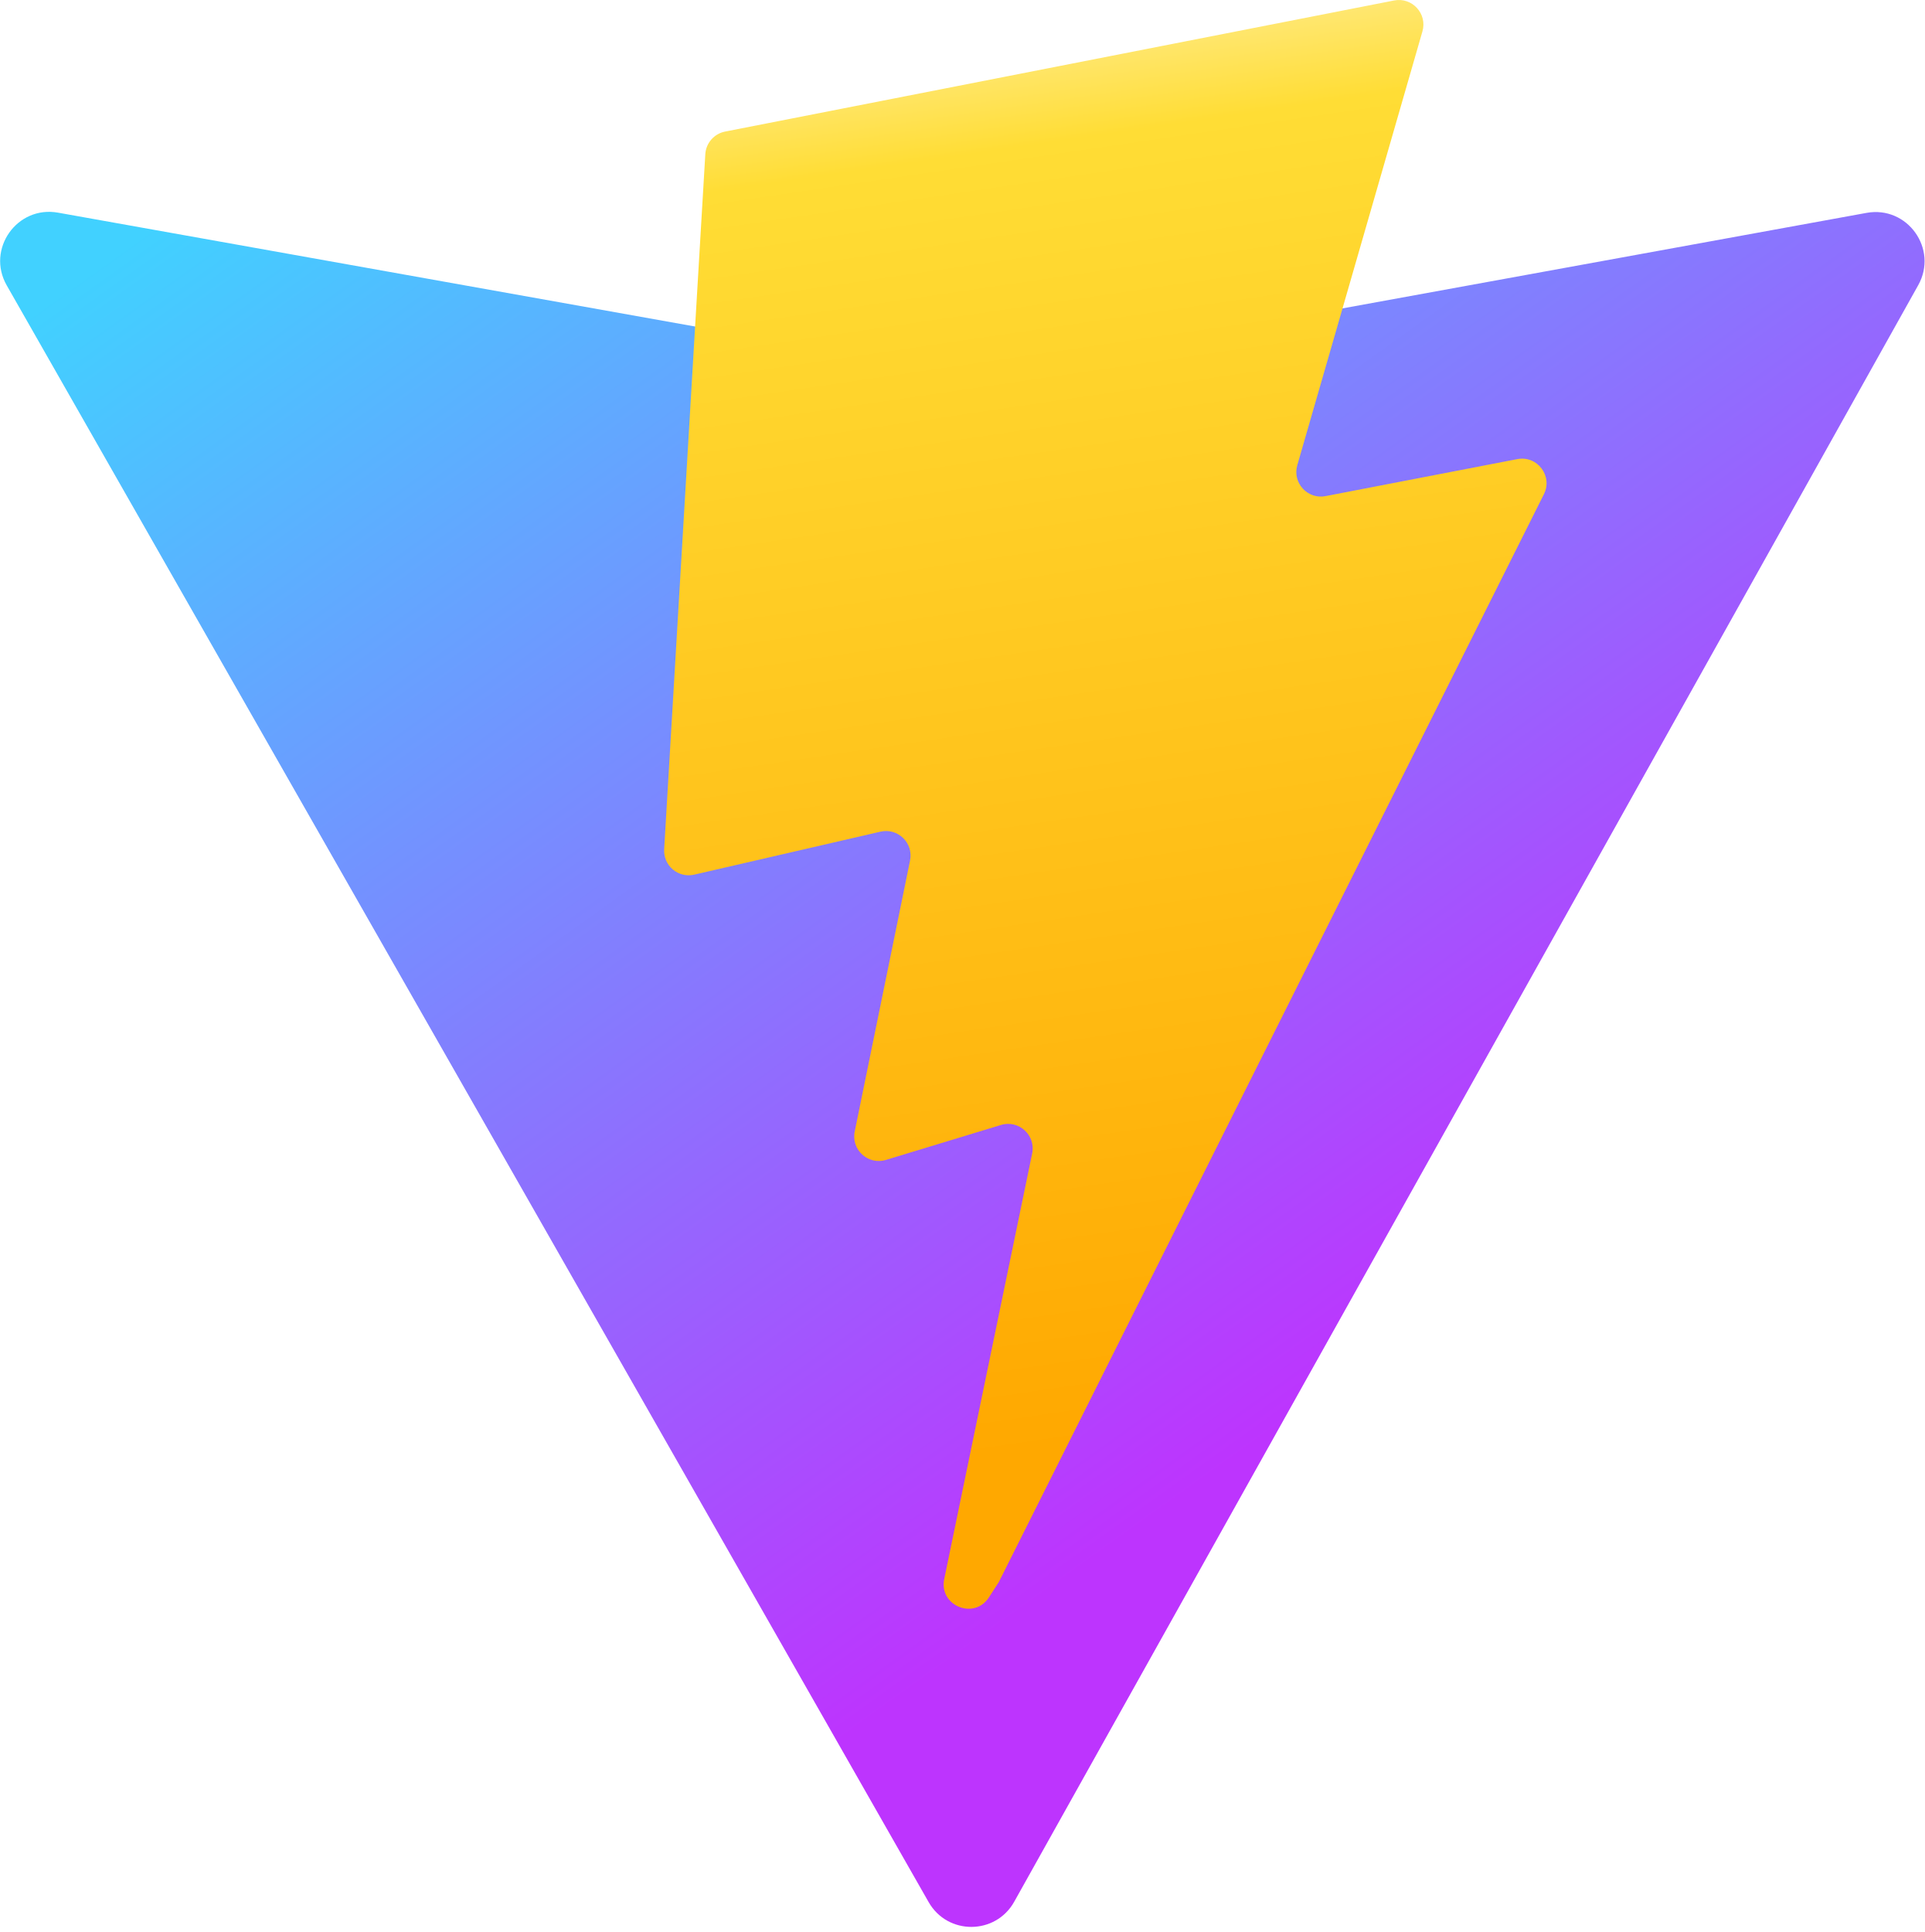
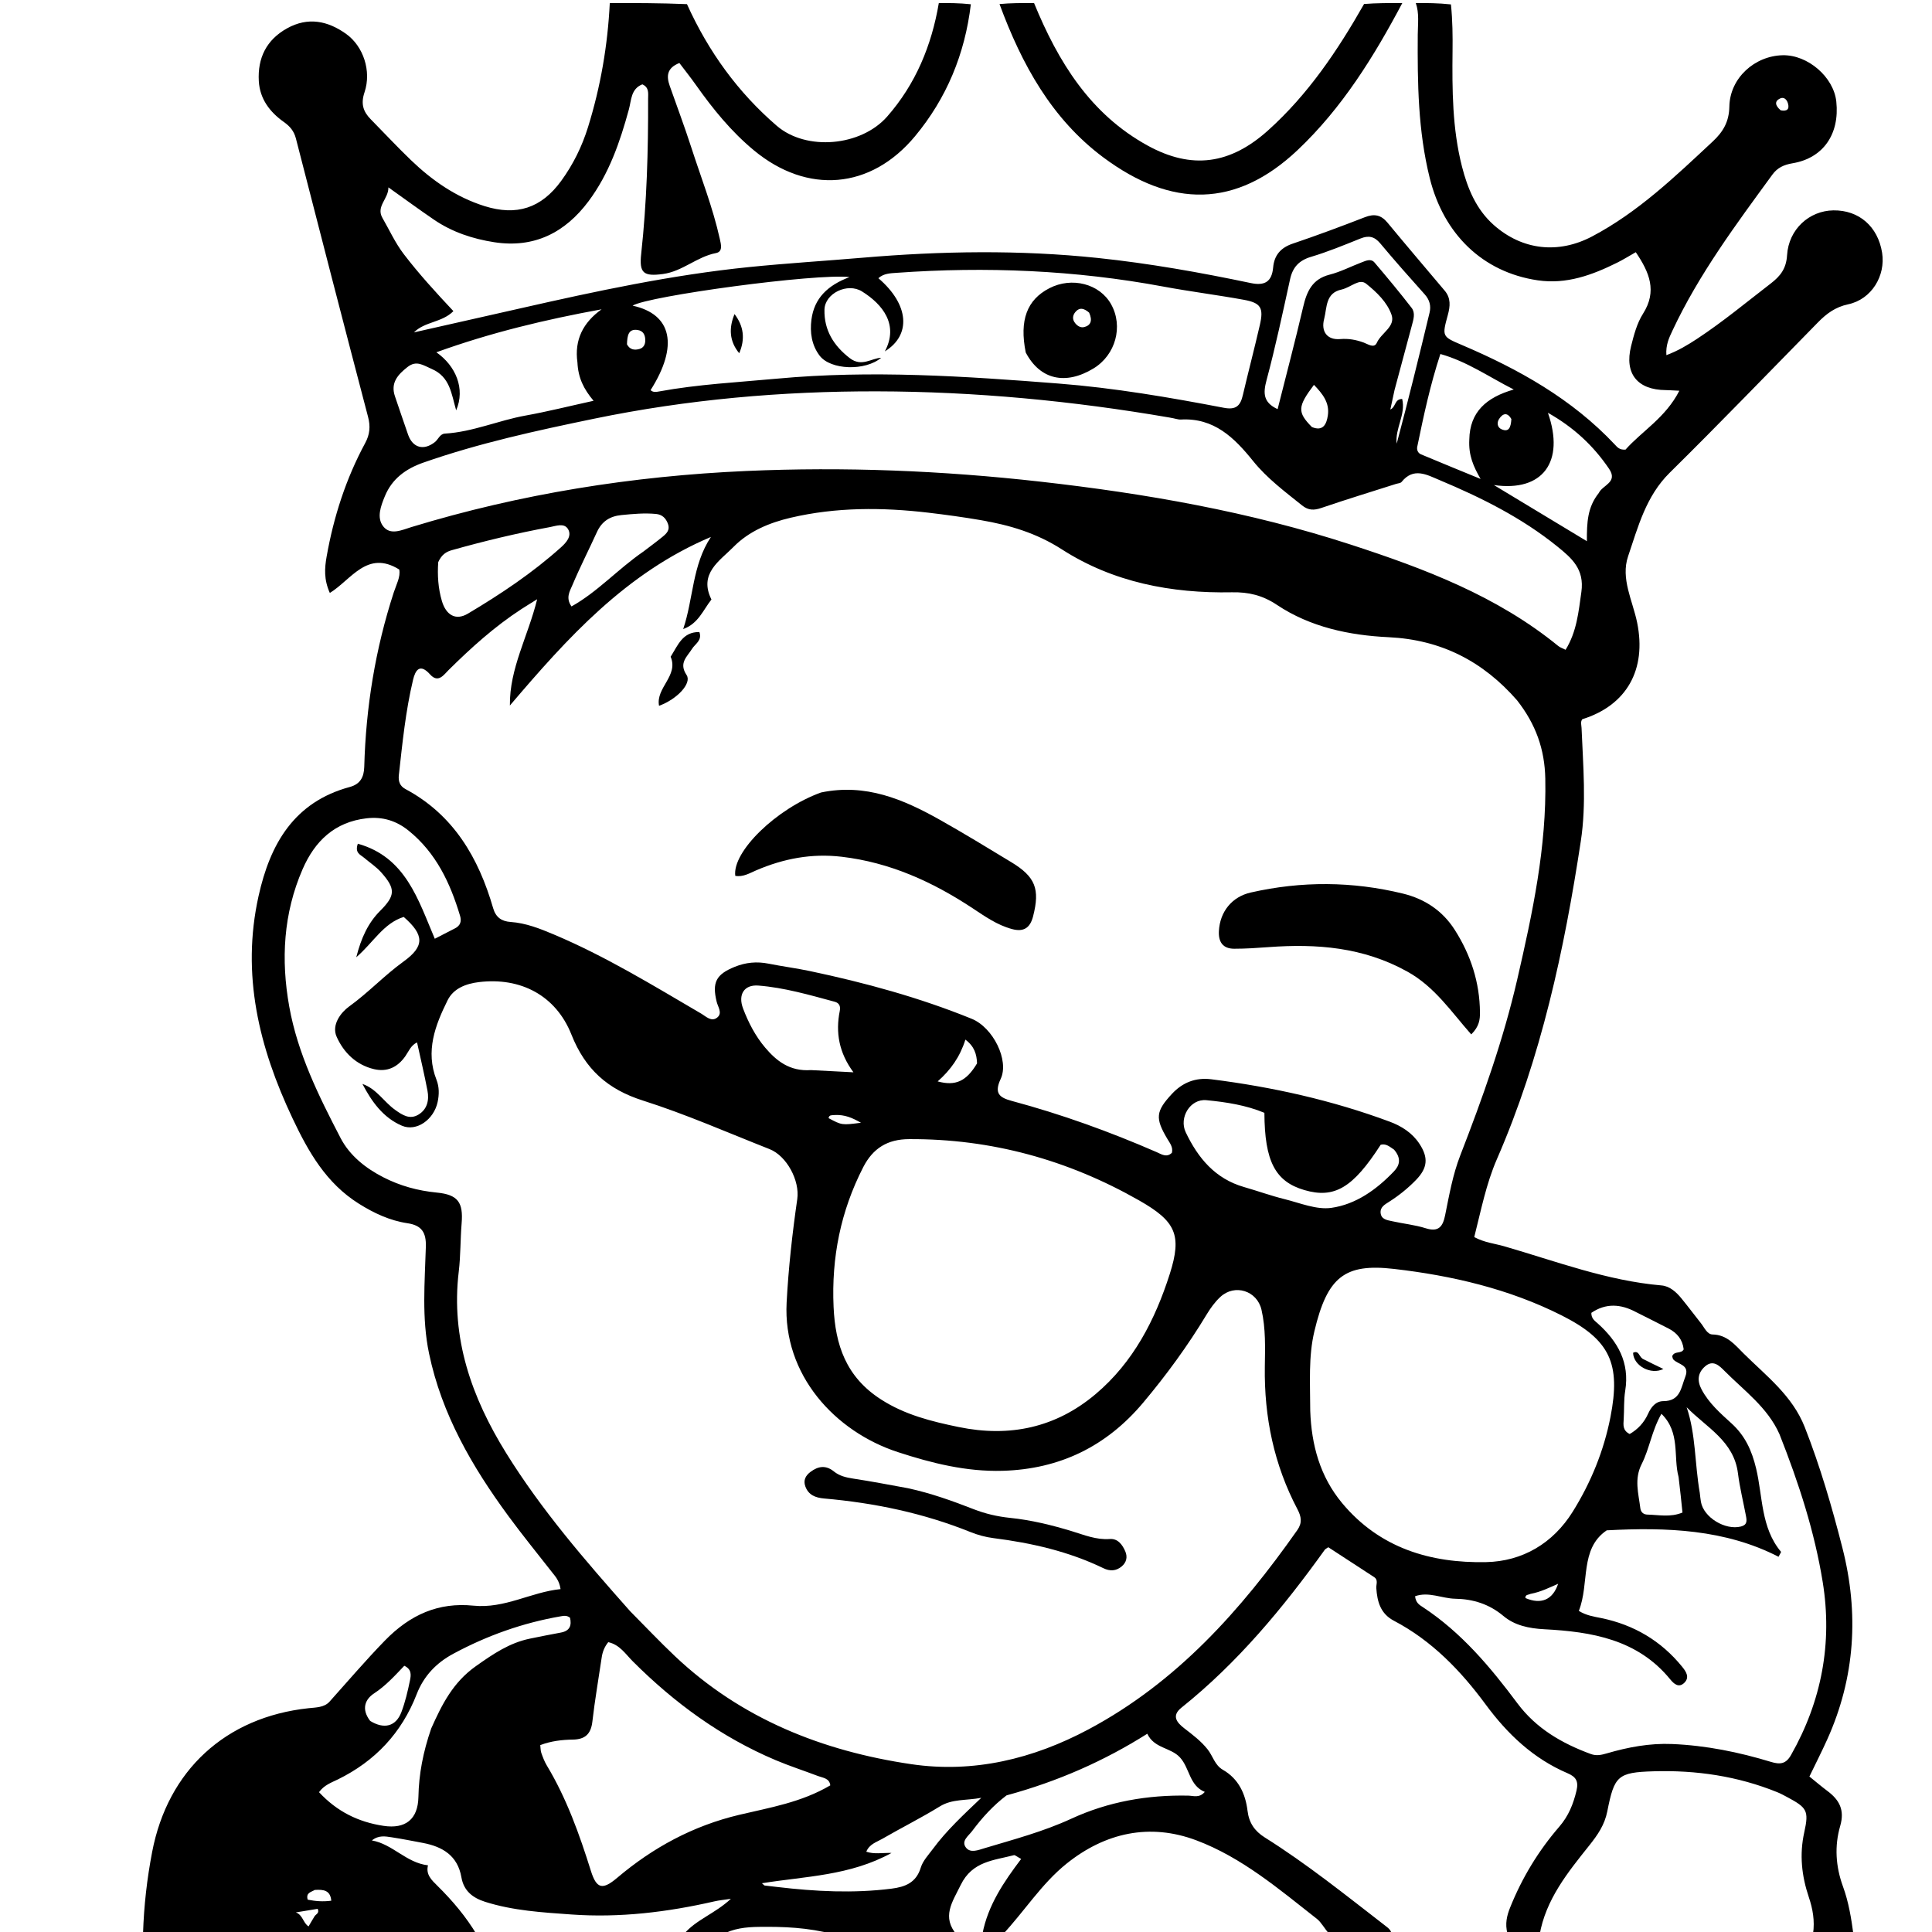
- <svg xmlns="http://www.w3.org/2000/svg" aria-hidden="true" role="img" class="iconify iconify--logos" width="31.88" height="32" preserveAspectRatio="xMidYMid meet" viewBox="0 0 256 257">
-   <defs>
-     <linearGradient id="IconifyId1813088fe1fbc01fb466" x1="-.828%" x2="57.636%" y1="7.652%" y2="78.411%">
-       <stop offset="0%" stop-color="#41D1FF" />
-       <stop offset="100%" stop-color="#BD34FE" />
-     </linearGradient>
-     <linearGradient id="IconifyId1813088fe1fbc01fb467" x1="43.376%" x2="50.316%" y1="2.242%" y2="89.03%">
-       <stop offset="0%" stop-color="#FFEA83" />
-       <stop offset="8.333%" stop-color="#FFDD35" />
-       <stop offset="100%" stop-color="#FFA800" />
-     </linearGradient>
-   </defs>
-   <path fill="url(#IconifyId1813088fe1fbc01fb466)" d="M255.153 37.938L134.897 252.976c-2.483 4.44-8.862 4.466-11.382.048L.875 37.958c-2.746-4.814 1.371-10.646 6.827-9.67l120.385 21.517a6.537 6.537 0 0 0 2.322-.004l117.867-21.483c5.438-.991 9.574 4.796 6.877 9.62Z" />
-   <path fill="url(#IconifyId1813088fe1fbc01fb467)" d="M185.432.063L96.44 17.501a3.268 3.268 0 0 0-2.634 3.014l-5.474 92.456a3.268 3.268 0 0 0 3.997 3.378l24.777-5.718c2.318-.535 4.413 1.507 3.936 3.838l-7.361 36.047c-.495 2.426 1.782 4.5 4.151 3.78l15.304-4.649c2.372-.72 4.652 1.36 4.15 3.788l-11.698 56.621c-.732 3.542 3.979 5.473 5.943 2.437l1.313-2.028l72.516-144.72c1.215-2.423-.88-5.186-3.54-4.672l-25.505 4.922c-2.396.462-4.435-1.77-3.759-4.114l16.646-57.705c.677-2.35-1.37-4.583-3.769-4.113Z" />
+ <svg xmlns="http://www.w3.org/2000/svg" version="1.1" id="Layer_1" x="0px" y="0px" width="100%" viewBox="0 0 640 640" enable-background="new 0 0 640 640" xml:space="preserve">
+   <path fill="#000000" opacity="1" stroke="none" d=" M510,641   C506.639,641 503.277,641 499.38,640.575   C498.49,637.253 499.182,634.554 500.253,631.882   C504.191,622.056 509.621,613.107 516.522,605.127   C519.595,601.573 521.175,597.637 522.237,593.169   C522.988,590.01 521.999,588.573 519.281,587.411   C507.931,582.558 499.399,574.461 492.12,564.592   C483.872,553.41 474.283,543.463 461.75,536.892   C457.299,534.559 456.208,530.546 455.922,526.07   C455.841,524.801 456.639,523.379 455.181,522.425   C450.084,519.089 444.975,515.771 440.015,512.541   C439.383,512.987 439.036,513.122 438.854,513.376   C425.032,532.645 409.986,550.799 391.351,565.702   C387.914,568.45 389.97,570.717 392.328,572.539   C395.101,574.683 397.869,576.752 400.07,579.544   C401.801,581.74 402.41,584.728 405.085,586.264   C410.303,589.26 412.575,594.218 413.263,599.858   C413.752,603.878 415.648,606.591 418.959,608.67   C432.942,617.45 445.787,627.789 458.823,637.864   C459.882,638.683 460.989,639.458 461,641   C454.312,641 447.625,641 440.379,640.669   C438.638,638.751 437.73,636.814 436.228,635.636   C423.685,625.796 411.379,615.3 396.311,609.637   C380.835,603.82 366.073,607.109 353.292,617.375   C344.99,624.044 339.265,633.267 332,641   C329.958,641 327.917,641 325.446,640.624   C327.282,631.061 332.578,623.343 338.269,615.8   C336.73,614.967 336.232,614.458 335.891,614.547   C329.201,616.3 322.107,616.532 318.259,624.397   C315.444,630.149 311.841,634.993 317,641   C303.646,641 290.292,641 276.18,640.752   C267.537,638.479 259.475,638.202 251.406,638.303   C247.132,638.356 242.851,638.8 239,641   C234.975,641 230.951,641 226.567,640.673   C230.604,635.901 236.815,633.946 242.119,629.001   C239.682,629.371 238.208,629.499 236.78,629.827   C221.129,633.417 205.313,635.351 189.245,634.195   C179.635,633.503 169.989,632.952 160.688,629.996   C156.539,628.678 153.623,626.349 152.847,621.884   C151.599,614.699 146.613,611.721 140.074,610.488   C136.644,609.841 133.218,609.159 129.769,608.632   C127.634,608.306 125.415,607.873 123.189,609.671   C130.103,610.885 134.545,617.071 141.781,617.91   C140.99,620.978 142.995,622.815 144.911,624.706   C149.904,629.631 154.404,634.953 158,641   C121.312,641 84.625,641 47.381,640.571   C47.674,631.212 48.711,622.308 50.4,613.49   C55.58,586.441 74.733,568.832 102.157,565.871   C104.619,565.605 107.401,565.661 109.164,563.696   C115.222,556.944 121.084,550.065 127.434,543.526   C135.891,534.818 145.282,530.733 156.813,531.894   C167.246,532.944 175.851,527.413 185.694,526.41   C185.261,523.511 183.948,522.209 182.833,520.781   C178.014,514.615 173.068,508.541 168.436,502.236   C156.421,485.878 146.345,468.565 142.127,448.358   C139.674,436.611 140.718,424.79 141.068,412.996   C141.208,408.295 139.717,405.917 134.969,405.21   C129.139,404.341 123.872,401.872 118.868,398.732   C108.061,391.948 102.182,381.627 96.882,370.41   C85.776,346.906 79.888,322.827 85.645,296.857   C89.474,279.586 97.378,265.698 115.879,260.695   C119.329,259.763 120.572,257.432 120.663,254.028   C121.194,234.3 124.326,215.015 130.449,196.215   C131.291,193.63 132.746,191.022 132.255,188.661   C121.62,182.053 116.411,192.019 109.263,196.426   C107.244,191.925 107.533,188.156 108.199,184.383   C110.529,171.179 114.604,158.557 120.99,146.735   C122.495,143.949 122.76,141.285 121.933,138.135   C113.866,107.41 105.927,76.652 98.026,45.883   C97.397,43.43 96.054,41.842 94.054,40.429   C89.369,37.12 86.061,32.754 85.733,26.852   C85.31,19.249 88.23,13.217 95.062,9.406   C102.023,5.524 108.605,6.886 114.705,11.269   C120.354,15.329 123.117,23.525 120.754,30.563   C119.477,34.367 120.278,36.937 122.808,39.506   C127.249,44.016 131.563,48.656 136.126,53.038   C143.164,59.797 151.045,65.292 160.481,68.267   C171.109,71.618 179.305,68.985 185.903,59.924   C189.852,54.502 192.781,48.567 194.783,42.132   C198.956,28.721 201.31,15.012 202,1   C210.354,1 218.708,1 227.565,1.37   C234.761,17.272 244.548,30.658 257.285,41.647   C267.125,50.137 285.229,48.451 293.864,38.636   C303.33,27.875 308.613,15.06 311,1   C314.361,1 317.723,1 321.607,1.408   C319.64,17.938 313.547,32.577 303.123,45.119   C288.439,62.787 267.415,64.442 249.746,49.805   C242.233,43.582 236.164,36.109 230.568,28.194   C228.776,25.658 226.835,23.228 225.056,20.874   C220.859,22.52 220.735,25.257 221.855,28.442   C224.229,35.191 226.753,41.892 228.952,48.698   C232.223,58.823 236.144,68.749 238.453,79.173   C238.854,80.983 239.524,83.383 237.163,83.836   C230.844,85.049 226.092,89.901 219.607,90.769   C213.16,91.631 211.706,90.476 212.403,84.09   C214.265,67.024 214.751,49.89 214.693,32.737   C214.687,31.016 215.127,28.981 212.783,27.942   C208.977,29.437 209.157,33.193 208.331,36.221   C205.379,47.044 201.751,57.573 194.963,66.665   C187.183,77.086 176.938,82.281 163.741,80.24   C156.608,79.138 149.798,76.887 143.77,72.778   C138.749,69.356 133.85,65.756 128.663,62.069   C128.749,65.858 124.463,68.336 126.691,72.197   C129.011,76.217 130.909,80.452 133.77,84.195   C138.788,90.758 144.362,96.844 150.197,103.068   C146.361,106.912 140.812,106.443 137.116,110.109   C149.219,107.376 160.871,104.759 172.516,102.113   C197.492,96.438 222.511,91.073 248.056,88.48   C260.638,87.202 273.25,86.438 285.84,85.364   C311.791,83.151 337.745,82.733 363.638,85.452   C380.667,87.24 397.563,90.242 414.334,93.766   C419,94.746 421.317,93.316 421.749,88.577   C422.118,84.529 424.255,82.05 428.24,80.704   C436.28,77.988 444.24,75.019 452.152,71.946   C455.244,70.745 457.489,71.174 459.616,73.745   C465.878,81.315 472.252,88.791 478.586,96.302   C480.658,98.758 480.4,101.454 479.616,104.322   C477.66,111.476 477.71,111.484 484.243,114.268   C503.083,122.296 520.735,132.146 534.951,147.285   C535.718,148.101 536.477,149.109 538.479,148.934   C543.868,142.858 551.759,138.361 556.304,129.439   C553.765,129.316 552.79,129.235 551.815,129.228   C542.416,129.161 538.036,123.763 540.321,114.654   C541.246,110.966 542.264,107.075 544.266,103.928   C549.043,96.42 546.371,90.191 541.873,83.544   C539.756,84.743 537.806,85.967 535.755,86.987   C527.455,91.116 518.91,94.264 509.382,92.857   C491.085,90.155 478.224,77.504 473.626,59.017   C469.715,43.291 469.545,27.4 469.651,11.409   C469.675,7.938 470.193,4.407 469,1   C472.693,1 476.386,1 480.642,1.459   C481.198,6.917 481.228,11.916 481.174,16.914   C481.037,29.745 481.086,42.554 484.284,55.115   C486.165,62.504 489.042,69.419 494.862,74.564   C504.278,82.888 516.217,84.219 527.412,78.318   C542.637,70.293 554.907,58.488 567.344,46.89   C570.788,43.678 572.778,40.367 572.872,35.292   C573.047,25.883 581.225,18.502 590.537,18.3   C598.87,18.119 607.443,25.533 608.302,33.661   C609.44,44.434 603.968,52.378 593.819,54.084   C590.953,54.565 588.798,55.55 587.136,57.826   C575.054,74.38 562.791,90.816 554.032,109.5   C552.91,111.893 551.763,114.257 552.01,117.651   C555.853,116.216 559.06,114.292 562.215,112.213   C570.719,106.611 578.539,100.108 586.591,93.906   C589.753,91.471 591.716,89.012 591.987,84.56   C592.515,75.91 599.371,69.793 607.339,69.687   C615.806,69.574 622.093,75.043 623.471,83.722   C624.682,91.341 619.989,99.149 612.245,100.8   C607.964,101.713 605.059,103.904 602.246,106.766   C585.896,123.408 569.717,140.221 553.111,156.602   C545.226,164.38 542.628,174.547 539.32,184.3   C536.821,191.669 540.838,198.975 542.322,206.234   C545.508,221.817 538.889,233.651 524.147,238.257   C523.481,239.173 523.869,240.16 523.91,241.143   C524.427,253.633 525.544,266.278 523.672,278.583   C518.183,314.662 510.564,350.26 495.872,383.973   C492.291,392.191 490.591,401.038 488.362,409.8   C491.77,411.638 495.128,411.932 498.289,412.846   C515.497,417.822 532.331,424.259 550.407,425.816   C553.112,426.048 555.256,427.983 556.979,430.089   C559.195,432.795 561.29,435.6 563.463,438.342   C564.592,439.765 565.512,442.03 567.298,442.061   C572.127,442.144 574.774,445.56 577.626,448.386   C585.146,455.835 593.753,462.329 597.852,472.769   C602.977,485.819 606.874,499.231 610.326,512.768   C615.848,534.414 614.554,555.643 605.317,576.171   C603.485,580.242 601.452,584.222 599.39,588.498   C601.474,590.178 603.36,591.795 605.345,593.278   C609.302,596.234 611.134,599.564 609.591,604.871   C607.66,611.511 608.076,618.278 610.517,624.951   C612.399,630.095 613.281,635.553 614,641   C609.643,641 605.286,641 600.589,640.629   C601.223,636.219 600.485,632.302 599.204,628.492   C596.827,621.423 596.038,614.38 597.691,606.941   C599.296,599.718 598.542,598.799 591.907,595.242   C590.881,594.692 589.85,594.136 588.774,593.699   C575.627,588.356 561.842,586.344 547.786,586.763   C535.871,587.119 534.76,588.268 532.44,600.028   C531.552,604.526 529.224,607.876 526.495,611.296   C519.344,620.256 512.055,629.19 510,641  M293.121,116.395   C297.801,107.601 292.43,100.842 285.569,96.554   C280.721,93.524 273.233,97.183 273.114,102.591   C272.964,109.38 276.174,114.534 281.491,118.634   C285.438,121.678 288.69,118.645 291.9,118.517   C286.675,122.941 275.143,122.641 271.482,117.777   C268.864,114.298 268.25,110.13 268.801,105.87   C269.713,98.831 274.128,94.531 281.417,91.788   C270.296,90.502 214.582,98.066 209.558,101.253   C222.605,104.085 224.837,114.552 215.516,129.236   C216.344,130.047 217.403,129.843 218.319,129.675   C231.268,127.3 244.383,126.642 257.463,125.429   C288.627,122.539 319.653,124.623 350.657,127.054   C369.053,128.497 387.297,131.614 405.432,135.088   C409.48,135.863 410.888,134.393 411.701,130.922   C413.521,123.153 415.552,115.434 417.341,107.659   C418.652,101.967 417.691,100.339 412.005,99.303   C403.175,97.695 394.254,96.585 385.432,94.941   C356.133,89.48 326.631,88.26 296.954,90.381   C294.924,90.526 292.732,90.57 290.975,92.157   C301.214,100.928 301.897,110.988 293.121,116.395  M502.532,231.969   C491.259,219.076 477.433,211.913 459.978,211.08   C446.974,210.46 434.068,207.76 422.982,200.362   C418.227,197.188 413.594,196.097 408.085,196.205   C388.047,196.597 368.746,192.91 351.766,181.992   C343.302,176.55 334.427,173.939 324.883,172.303   C319.144,171.318 313.393,170.524 307.605,169.842   C292.274,168.036 277.023,167.976 261.949,171.498   C254.931,173.138 248.115,175.952 243.01,181.146   C238.422,185.812 231.365,189.973 235.674,198.591   C232.924,202.064 231.33,206.598 226.318,208.381   C229.736,198.278 229.261,187.265 235.503,177.873   C207.338,189.768 187.922,211.381 168.908,233.709   C168.759,221.368 174.9,210.867 177.942,198.503   C175.479,200.043 174.076,200.89 172.704,201.783   C163.863,207.537 156.088,214.552 148.612,221.95   C147.044,223.502 145.179,226.436 142.471,223.412   C139.069,219.613 137.59,222.004 136.826,225.206   C134.353,235.581 133.3,246.187 132.124,256.764   C131.91,258.688 132.365,260.347 134.305,261.385   C150.258,269.918 158.534,284.155 163.367,300.859   C164.26,303.949 166.234,305.209 169.129,305.411   C174.211,305.766 178.839,307.606 183.452,309.55   C200.546,316.755 216.312,326.428 232.263,335.761   C233.878,336.706 235.69,338.665 237.648,337.024   C239.369,335.581 237.822,333.547 237.414,331.885   C235.832,325.435 237.202,322.787 243.358,320.288   C247.043,318.793 250.713,318.449 254.596,319.225   C259.159,320.136 263.788,320.727 268.339,321.689   C286.596,325.546 304.569,330.447 321.872,337.481   C329.003,340.379 334.359,351.269 331.494,357.391   C329.215,362.26 331.154,363.616 335.215,364.707   C351.638,369.119 367.588,374.874 383.175,381.666   C384.714,382.337 386.461,383.601 388.213,381.866   C388.652,379.988 387.523,378.658 386.69,377.255   C382.623,370.402 382.848,368.151 388.214,362.366   C391.747,358.558 396.102,356.875 401.25,357.523   C421.448,360.063 441.217,364.459 460.327,371.555   C464.262,373.017 467.806,375.244 470.204,378.89   C473.248,383.517 472.907,386.911 469.07,390.874   C466.39,393.643 463.411,396.031 460.168,398.1   C458.757,399 457.13,399.86 457.351,401.849   C457.587,403.97 459.537,404.178 461.104,404.531   C464.831,405.37 468.693,405.737 472.314,406.884   C476.621,408.248 477.973,406.232 478.714,402.577   C480.068,395.897 481.242,389.156 483.723,382.766   C491.132,363.68 498,344.458 502.609,324.429   C507.657,302.496 512.367,280.624 511.898,257.907   C511.699,248.284 508.818,239.98 502.532,231.969  M208.75,533.744   C213.682,538.705 218.486,543.801 223.566,548.606   C245.572,569.42 272.48,580.07 301.837,584.403   C322.484,587.45 342.218,582.681 360.667,572.829   C389.834,557.255 411.081,533.422 429.75,506.863   C431.44,504.46 431.08,502.387 429.797,499.954   C422.02,485.198 418.753,469.413 418.989,452.774   C419.078,446.468 419.321,440.095 417.883,433.865   C416.431,427.569 409.033,425.204 404.264,429.617   C402.46,431.286 400.958,433.382 399.679,435.501   C393.465,445.793 386.403,455.475 378.683,464.662   C366.563,479.088 351.117,486.68 332.15,487.221   C320.101,487.565 308.658,484.697 297.434,481.031   C276.632,474.237 259.304,455.488 260.582,431.447   C261.192,419.965 262.466,408.573 264.105,397.21   C264.986,391.105 260.608,382.898 254.932,380.662   C240.99,375.169 227.223,369.099 212.969,364.571   C201.248,360.847 193.847,354.181 189.296,342.723   C184.138,329.734 172.446,323.671 158.675,325.331   C154.502,325.834 150.269,327.333 148.272,331.358   C144.156,339.653 140.871,348.214 144.593,357.691   C145.532,360.082 145.5,362.619 144.965,365.087   C143.71,370.88 137.987,374.979 133.136,372.906   C126.909,370.246 123.106,364.899 120.058,359.064   C124.753,360.686 127.132,364.971 130.878,367.649   C133.317,369.394 135.725,370.974 138.609,369.237   C141.518,367.486 142.206,364.468 141.612,361.336   C140.601,356.009 139.337,350.729 138.154,345.316   C136.077,346.3 135.384,348.289 134.285,349.862   C131.707,353.552 128.238,355.184 123.921,354.172   C117.996,352.782 113.839,348.675 111.508,343.42   C109.747,339.45 112.985,335.335 115.632,333.429   C122.003,328.843 127.335,323.101 133.668,318.529   C140.675,313.471 140.609,309.752 133.738,303.745   C127.012,305.854 123.699,312.198 118.017,317.107   C119.665,310.642 121.955,305.707 125.945,301.713   C130.959,296.695 131.139,294.447 126.251,288.959   C124.612,287.118 122.463,285.734 120.57,284.114   C119.408,283.119 117.449,282.577 118.537,279.492   C134.39,283.943 138.486,297.965 144.031,310.973   C146.625,309.636 148.655,308.566 150.706,307.539   C152.509,306.636 152.95,305.206 152.4,303.373   C149.142,292.515 144.468,282.524 135.372,275.174   C131.262,271.853 126.696,270.464 121.418,271.076   C110.831,272.305 104.291,278.631 100.245,287.922   C93.857,302.588 93.035,317.929 95.817,333.445   C98.611,349.029 105.614,363.13 112.829,377.006   C115.833,382.783 121.083,386.973 127.005,390   C132.554,392.836 138.408,394.445 144.649,395.05   C151.728,395.737 153.495,398.3 152.92,405.262   C152.482,410.57 152.603,415.936 151.969,421.214   C149.309,443.356 156.247,462.923 167.675,481.353   C179.315,500.125 193.678,516.763 208.75,533.744  M387.376,138.309   C355.325,132.786 322.973,129.708 290.52,129.638   C259.066,129.569 227.685,132.317 196.763,138.71   C177.694,142.652 158.671,146.793 140.243,153.244   C134.489,155.259 129.887,158.547 127.492,164.374   C126.137,167.669 124.689,171.489 126.962,174.383   C129.358,177.432 133.149,175.559 136.277,174.604   C172.446,163.568 209.561,157.687 247.21,156.02   C279.65,154.584 312.099,155.891 344.45,159.531   C379.433,163.466 413.946,169.493 447.471,180.415   C471.927,188.383 495.905,197.425 516.186,213.991   C516.792,214.485 517.598,214.733 518.622,215.254   C522.336,209.209 522.906,202.741 523.848,196.107   C524.919,188.562 520.693,184.918 515.895,181.038   C504.113,171.51 490.714,164.841 476.849,159.026   C472.654,157.267 468.268,154.701 464.291,159.648   C463.941,160.083 463.07,160.105 462.437,160.308   C454.196,162.938 445.919,165.463 437.735,168.257   C435.276,169.097 433.42,169.107 431.309,167.411   C425.611,162.833 419.714,158.446 415.109,152.725   C408.877,144.983 402.164,138.36 391.175,138.976   C390.212,139.03 389.222,138.6 387.376,138.309  M291.912,463.622   C299.763,468.675 308.595,470.878 317.606,472.728   C334.477,476.192 349.73,472.955 362.946,461.807   C375.434,451.272 382.657,437.207 387.505,422.006   C391.645,409.025 389.415,404.53 377.357,397.661   C353.737,384.204 328.394,377.216 301.126,377.35   C294.063,377.384 289.202,380.314 285.959,386.633   C278.479,401.207 275.402,416.582 276.135,432.931   C276.695,445.43 280.209,456.146 291.912,463.622  M434.035,467.384   C434.433,478.647 437.252,489.101 444.604,497.929   C457.028,512.847 473.896,517.857 492.299,517.472   C504.325,517.221 514.432,511.27 520.969,500.795   C526.993,491.142 531.284,480.638 533.481,469.43   C536.955,451.712 533.372,443.832 517.297,435.735   C499.869,426.957 481.024,422.567 461.777,420.346   C445.432,418.46 439.687,422.968 435.398,441.032   C433.416,449.378 434.007,457.926 434.035,467.384  M589.469,475.078   C585.542,466.234 577.783,460.695 571.251,454.119   C569.586,452.444 567.474,450.28 564.794,452.664   C562.361,454.829 562.144,457.406 563.698,460.321   C566.111,464.847 569.9,468.167 573.569,471.502   C578.083,475.605 580.296,480.457 581.726,486.401   C583.968,495.725 583.269,506.037 589.982,514.053   C590.063,514.15 589.717,514.606 589.163,515.699   C571.464,506.614 552.181,505.885 532.254,506.941   C523.189,513.062 526.622,524.546 523.007,533.625   C525.506,535.18 527.985,535.506 530.419,536.006   C541.254,538.235 550.261,543.542 557.246,552.148   C558.509,553.704 559.829,555.638 557.925,557.474   C556.087,559.247 554.48,557.772 553.306,556.333   C542.464,543.038 527.245,540.533 511.538,539.707   C506.469,539.44 501.743,538.44 498.053,535.336   C493.296,531.335 487.929,529.704 482.085,529.605   C477.68,529.53 473.271,527.156 468.763,528.775   C468.999,530.993 470.242,531.667 471.327,532.379   C484.076,540.753 493.691,552.212 502.682,564.267   C508.905,572.61 517.42,577.524 526.966,581.037   C528.863,581.735 530.506,581.344 532.291,580.823   C539.345,578.762 546.493,577.417 553.912,577.729   C565.124,578.199 576.017,580.411 586.7,583.663   C589.709,584.579 591.621,584.324 593.283,581.401   C603.457,563.503 607.06,544.23 603.802,524.098   C601.117,507.506 595.95,491.447 589.469,475.078  M275.047,591.422   C274.752,589.02 272.629,588.96 271.003,588.341   C266.339,586.563 261.575,585.03 256.981,583.091   C238.921,575.469 223.415,564.134 209.605,550.325   C207.231,547.951 205.304,544.824 201.492,543.986   C200.211,545.575 199.586,547.236 199.315,549.082   C198.278,556.154 197.04,563.202 196.231,570.299   C195.763,574.409 193.819,576.199 189.797,576.261   C186.175,576.316 182.579,576.721 178.967,578.09   C179.093,579.103 179.057,579.953 179.322,580.697   C179.822,582.102 180.354,583.53 181.118,584.801   C187.698,595.736 191.941,607.635 195.735,619.734   C197.614,625.725 199.582,626.168 204.459,622.043   C216.333,612 229.578,604.817 244.884,601.184   C255.013,598.78 265.458,597.079 275.047,591.422  M191.282,120.054   C190.232,112.572 193.15,106.862 199.281,102.463   C180.734,105.849 162.621,110.166 144.552,116.698   C150.974,121.182 154.203,128.77 151.109,135.932   C149.508,130.38 149.091,124.863 143.026,122.226   C140.092,120.95 137.942,119.266 134.997,121.578   C131.825,124.068 129.286,126.796 130.84,131.303   C132.299,135.536 133.706,139.788 135.191,144.012   C136.724,148.371 140.376,149.345 144.049,146.456   C145.202,145.548 145.707,143.733 147.395,143.633   C156.612,143.089 165.089,139.282 174.07,137.663   C181.375,136.347 188.591,134.531 196.627,132.765   C193.345,128.854 191.523,125.192 191.282,120.054  M142.853,572.557   C146.377,564.69 150.003,557.333 157.649,551.93   C163.342,547.908 168.739,544.22 175.556,542.817   C178.966,542.115 182.382,541.441 185.806,540.807   C188.829,540.247 189.398,538.385 188.831,535.896   C187.735,535.031 186.709,535.257 185.753,535.422   C173.192,537.59 161.336,541.805 150.128,547.844   C144.527,550.862 140.38,555.179 138.032,561.222   C133.052,574.045 124.282,583.395 111.921,589.459   C109.795,590.501 107.365,591.322 105.68,593.681   C111.625,600.097 118.707,603.579 127.053,604.837   C134.274,605.925 138.459,602.718 138.605,595.27   C138.753,587.701 140.137,580.419 142.853,572.557  M333.447,594.734   C329.031,598.073 325.342,602.126 322.05,606.539   C320.833,608.171 318.288,609.845 320,612.054   C321.47,613.951 324.071,612.859 326.102,612.25   C335.807,609.337 345.63,606.739 354.871,602.478   C367.195,596.796 380.16,594.551 393.656,594.828   C395.33,594.863 397.272,595.717 399.101,593.593   C393.952,591.478 394.145,585.778 390.911,582.205   C387.849,578.824 382.366,579.254 380.056,574.324   C365.755,583.357 350.454,590.102 333.447,594.734  M461.804,380.837   C460.439,379.955 459.196,378.721 457.371,379.214   C448.171,393.508 442.041,397.135 432.072,394.22   C422.435,391.401 418.92,384.682 418.848,368.636   C412.76,366.094 406.175,365.081 399.629,364.448   C394.261,363.93 390.477,370.234 392.79,375.09   C396.866,383.645 402.56,390.486 412.125,393.227   C416.598,394.508 420.987,396.106 425.497,397.221   C430.636,398.493 436.071,400.817 441.015,400.12   C449.164,398.971 456.018,394.057 461.767,388.026   C463.672,386.027 464.264,383.718 461.804,380.837  M461.959,129.201   C461.513,131.27 461.067,133.34 460.566,135.658   C462.443,134.835 461.895,132.186 464.489,132.162   C465.757,137.302 462.064,141.926 462.674,146.969   C466.521,132.527 470.092,118.043 473.569,103.537   C474.09,101.366 473.59,99.337 471.974,97.534   C466.98,91.961 462.016,86.355 457.217,80.614   C455.292,78.312 453.376,77.925 450.674,79.01   C445.277,81.178 439.878,83.414 434.317,85.074   C430.303,86.272 428.229,88.517 427.352,92.513   C424.9,103.691 422.519,114.897 419.557,125.944   C418.393,130.285 418.451,133.323 423.226,135.535   C426.085,124.186 429.052,112.993 431.679,101.721   C432.88,96.565 434.667,92.466 440.425,90.99   C444.101,90.048 447.555,88.248 451.127,86.884   C452.515,86.354 454.148,85.575 455.322,86.955   C459.515,91.89 463.665,96.869 467.622,101.992   C468.912,103.663 468.238,105.821 467.708,107.781   C465.85,114.663 464.028,121.555 461.959,129.201  M268.636,354.482   C273.059,354.711 277.483,354.94 282.71,355.211   C277.912,348.703 276.757,342.031 278.179,334.902   C278.499,333.297 278.014,332.246 276.492,331.837   C268.171,329.598 259.851,327.164 251.246,326.483   C246.433,326.102 244.437,329.535 246.14,334.047   C247.914,338.744 250.256,343.243 253.455,347.014   C257.101,351.312 261.499,354.983 268.636,354.482  M145.169,186.215   C144.868,190.565 145.14,194.867 146.375,199.066   C147.741,203.715 150.925,205.696 154.993,203.278   C165.853,196.821 176.387,189.795 185.822,181.321   C187.42,179.885 189.571,177.644 188.176,175.283   C186.909,173.136 184.198,174.232 182.17,174.607   C171.218,176.631 160.395,179.23 149.674,182.252   C147.842,182.769 146.315,183.674 145.169,186.215  M257.544,625.097   C270.115,626.578 282.696,627.24 295.315,625.644   C299.826,625.073 303.493,623.693 305.019,618.671   C305.711,616.391 307.588,614.436 309.067,612.436   C313.565,606.354 319.11,601.218 325.061,595.552   C319.952,596.505 315.447,595.863 311.326,598.403   C305.107,602.235 298.541,605.501 292.215,609.168   C290.389,610.226 288.013,610.857 286.971,613.402   C289.658,614.301 292.081,613.736 295.328,613.812   C281.52,621.393 266.904,621.506 252.389,623.853   C253.065,624.422 253.171,624.588 253.296,624.603   C254.448,624.741 255.604,624.852 257.544,625.097  M486.726,145.6   C486.897,136.442 492.373,131.648 501.452,129.03   C493.015,124.738 485.986,119.754 477.143,117.267   C473.746,127.616 471.583,137.796 469.482,147.99   C469.263,149.052 469.731,150.09 470.715,150.504   C477.281,153.265 483.879,155.949 490.467,158.658   C488.104,154.568 486.441,150.864 486.726,145.6  M541.867,434.602   C536.84,431.922 531.918,431.643 527.153,434.898   C527.105,436.798 528.339,437.567 529.276,438.409   C535.928,444.386 539.896,451.359 538.371,460.723   C537.868,463.814 538.066,467.014 537.869,470.16   C537.752,472.013 537.486,473.858 539.856,475.036   C542.537,473.494 544.611,471.291 545.951,468.327   C546.953,466.112 548.46,464.151 551.066,464.141   C556.617,464.12 556.861,459.716 558.269,456.085   C559.824,452.078 555.99,452.071 554.364,450.401   C554.069,450.098 554.038,449.537 553.94,449.253   C554.698,447.385 556.936,448.581 557.743,446.997   C557.383,443.792 555.592,441.562 552.762,440.105   C549.37,438.358 545.954,436.659 541.867,434.602  M529.624,163.314   C530.834,160.677 536.082,159.799 533.025,155.297   C527.856,147.682 521.361,141.584 512.77,136.743   C518.465,153.031 511.021,163.013 494.878,160.682   C505.283,166.965 515.041,172.857 525.676,179.279   C525.651,173.015 525.863,168.018 529.624,163.314  M213.186,182.67   C215.298,181.052 217.451,179.483 219.507,177.797   C220.8,176.737 222.013,175.578 221.281,173.558   C220.587,171.642 219.343,170.447 217.319,170.255   C213.493,169.892 209.689,170.246 205.872,170.619   C202.043,170.994 199.362,172.704 197.747,176.243   C195.057,182.139 192.101,187.919 189.587,193.887   C188.783,195.795 187.292,198.051 189.319,200.89   C198.038,196.016 204.608,188.575 213.186,182.67  M563.071,494.524   C563.196,495.513 563.281,496.509 563.451,497.49   C564.347,502.661 571.478,506.995 576.712,505.676   C578.82,505.145 578.673,503.756 578.382,502.217   C577.489,497.491 576.317,492.802 575.718,488.041   C574.367,477.308 565.248,472.863 558.725,466.164   C561.787,475.198 561.359,484.585 563.071,494.524  M556.052,489.277   C554.23,482.521 556.733,474.555 550.371,468.337   C547.153,473.95 546.422,479.887 543.831,484.981   C541.29,489.978 542.779,494.715 543.378,499.595   C543.543,500.942 544.426,501.7 545.734,501.728   C549.486,501.808 553.299,502.713 557.343,501.051   C556.967,497.368 556.598,493.758 556.052,489.277  M444.502,95.891   C438.999,97.014 439.625,101.893 438.635,105.678   C437.536,109.873 439.684,112.674 443.93,112.325   C446.696,112.097 449.17,112.547 451.689,113.456   C453.161,113.987 455.222,115.521 456.104,113.53   C457.551,110.263 462.332,108.207 460.961,104.265   C459.507,100.089 456.004,96.749 452.563,93.992   C450.283,92.165 447.691,95.081 444.502,95.891  M122.621,570.075   C127.216,572.902 131.143,571.944 132.96,567.174   C134.248,563.792 135.074,560.208 135.807,556.653   C136.144,555.02 136.479,552.984 133.926,551.809   C130.831,555.054 127.812,558.415 123.922,560.958   C121.081,562.816 119.515,566.015 122.621,570.075  M323.66,352.259   C323.559,349.276 322.797,346.632 319.799,344.389   C318.009,350.084 314.949,354.413 310.614,358.229   C316.525,359.83 320.099,358.229 323.66,352.259  M434.582,141.462   C438.353,143.033 439.433,140.413 439.858,137.688   C440.525,133.408 438.094,130.42 435.263,127.485   C429.832,134.71 429.711,136.524 434.582,141.462  M207.693,114.059   C208.635,115.84 210.175,116.099 211.9,115.578   C213.129,115.207 213.703,114.212 213.748,112.944   C213.814,111.097 213.167,109.589 211.201,109.31   C208.144,108.876 207.796,111.134 207.693,114.059  M506.951,528.007   C506.313,528.35 505.223,528.162 505.311,529.375   C510.48,531.574 514.348,530.03 516.151,524.652   C513.169,525.942 510.523,527.318 506.951,528.007  M104.254,626.071   C103.109,626.787 101.246,626.953 101.929,629.291   C104.434,629.786 106.941,630.017 109.739,629.636   C109.439,626.239 107.306,625.854 104.254,626.071  M276.335,369.369   C275.589,369.482 274.644,369.243 274.478,370.402   C278.891,372.747 278.891,372.747 285.212,371.924   C282.346,370.319 279.91,369.173 276.335,369.369  M104.124,634.926   C104.472,634.128 105.926,633.912 105.243,632.323   C102.85,632.715 100.421,633.113 97.991,633.511   C100.335,634.327 100.376,637.007 102.219,638.148   C102.83,637.085 103.308,636.251 104.124,634.926  M500.661,138.829   C499.334,136.48 497.831,136.903 496.596,138.782   C495.813,139.973 495.964,141.559 497.375,142.187   C499.882,143.303 500.489,141.524 500.661,138.829  M589.875,36.54   C591.826,36.928 592.905,36.31 592.265,34.192   C591.909,33.01 590.974,31.984 589.643,32.633   C587.843,33.51 587.943,34.883 589.875,36.54  z" />
+   <path fill="#000000" opacity="1" stroke="none" d=" M342.539,1   C350.548,20.543 361.201,37.8 380.142,48.209   C394.817,56.272 407.536,54.454 420.088,43.174   C433.243,31.352 443.023,16.89 451.866,1.323   C456.025,1 460.049,1 464.537,1   C455.207,18.621 444.628,35.744 429.863,49.701   C409.456,68.99 388.028,68.935 365.481,52.132   C348.418,39.417 338.463,21.342 331.102,1.345   C334.693,1 338.386,1 342.539,1  z" />
+   <path fill="#000000" opacity="1" stroke="none" d=" M271.975,262.522   C286.781,259.436 299.262,264.79 311.329,271.568   C319.312,276.051 327.126,280.841 334.962,285.581   C342.997,290.441 344.553,294.483 342.222,303.556   C341.258,307.307 339.192,308.825 335.253,307.768   C330.303,306.439 326.245,303.544 322.076,300.795   C308.858,292.08 294.799,285.689 278.814,283.811   C268.866,282.643 259.628,284.417 250.594,288.271   C248.345,289.23 246.181,290.602 243.568,290.136   C242.53,282.134 257.199,267.84 271.975,262.522  z" />
+   <path fill="#000000" opacity="1" stroke="none" d=" M466.146,321.825   C451.567,313.741 436.137,312.574 420.292,313.741   C416.48,314.022 412.655,314.287 408.837,314.281   C405.063,314.275 403.573,312.009 403.778,308.383   C404.14,301.996 408.086,297.074 414.325,295.657   C431.16,291.833 448.005,291.923 464.772,296.02   C471.988,297.784 477.881,301.693 481.931,308.063   C487.224,316.39 490.174,325.452 490.257,335.37   C490.277,337.709 490.045,340.012 487.369,342.662   C480.834,335.289 475.282,326.853 466.146,321.825  z" />
+   <path fill="#000000" opacity="1" stroke="none" d=" M222.162,217.557   C224.583,213.707 226.108,209.297 231.68,209.367   C232.672,212.169 230.28,213.274 229.243,214.943   C227.595,217.594 224.776,219.6 227.446,223.626   C229.229,226.314 224.355,231.616 218.314,233.805   C217.178,227.804 224.848,223.889 222.162,217.557  z" />
+   <path fill="#000000" opacity="1" stroke="none" d=" M300.758,492.988   C308.51,494.668 315.544,497.216 322.525,499.936   C326.415,501.452 330.426,502.386 334.605,502.815   C341.569,503.529 348.37,505.19 355.052,507.223   C359.185,508.481 363.135,510.15 367.644,509.815   C370.278,509.619 371.812,511.679 372.767,513.917   C373.559,515.774 373.175,517.541 371.589,518.887   C369.728,520.465 367.658,520.525 365.525,519.493   C354.007,513.923 341.725,511.125 329.127,509.527   C326.449,509.187 323.904,508.487 321.435,507.493   C305.882,501.234 289.67,497.854 273.023,496.397   C270.137,496.145 267.798,495.258 266.764,492.348   C266.054,490.352 266.854,488.806 268.491,487.577   C271.047,485.658 273.576,485.288 276.225,487.429   C278.092,488.938 280.309,489.455 282.676,489.812   C288.588,490.704 294.464,491.84 300.758,492.988  z" />
+   <path fill="#000000" opacity="1" stroke="none" d=" M339.788,116.761   C337.639,106.048 340.202,99.301 347.612,95.478   C355.09,91.619 364.283,94.01 368.073,100.799   C372.165,108.126 369.564,117.594 362.235,122.052   C353.002,127.668 344.532,125.809 339.788,116.761  M360.792,103.571   C359.274,102.278 357.69,101.538 356.156,103.458   C355.406,104.398 355.197,105.58 355.9,106.674   C356.659,107.854 357.866,108.691 359.207,108.335   C361.311,107.779 361.979,106.222 360.792,103.571  z" />
+   <path fill="#000000" opacity="1" stroke="none" d=" M244.875,117.018   C241.571,113.019 241.408,108.636 243.323,104.048   C246.344,108 246.926,112.282 244.875,117.018  z" />
+   <path fill="#000000" opacity="1" stroke="none" d=" M544.139,450.118   C546.603,451.376 548.799,452.428 551.018,453.491   C546.905,455.559 541.135,452.477 540.975,448.136   C542.88,447.19 542.924,449.299 544.139,450.118  z" />
</svg>
